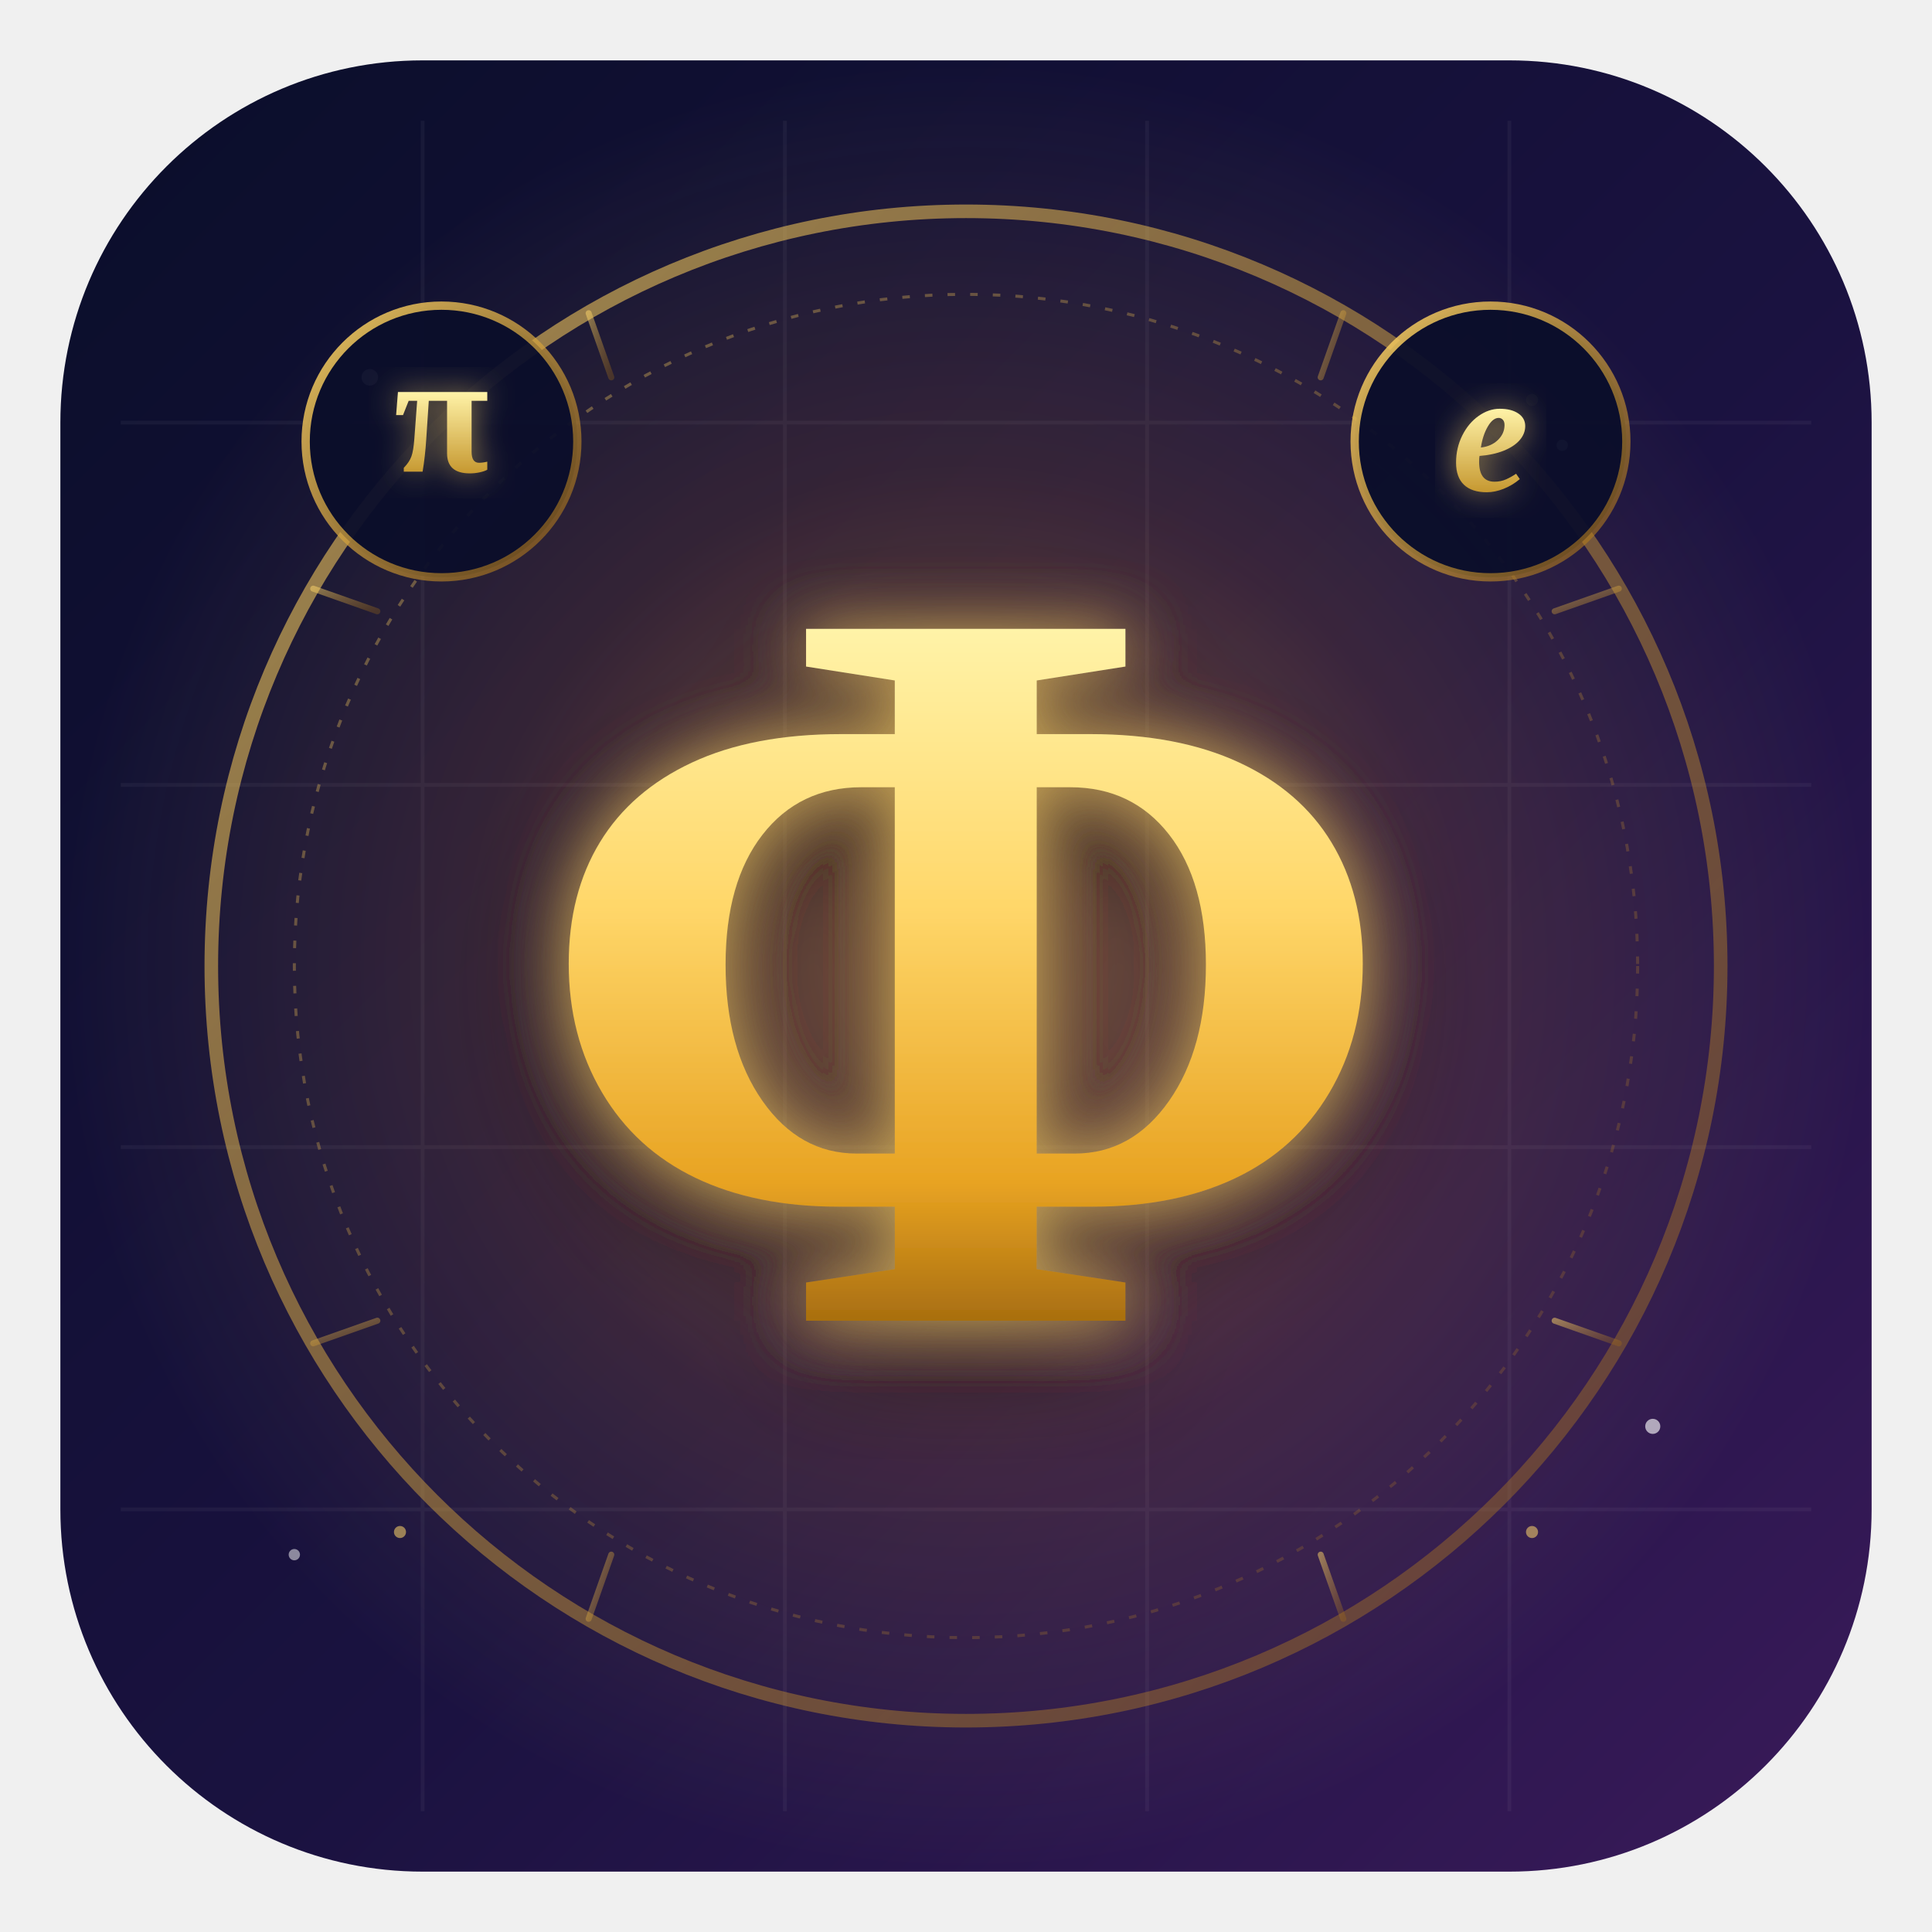
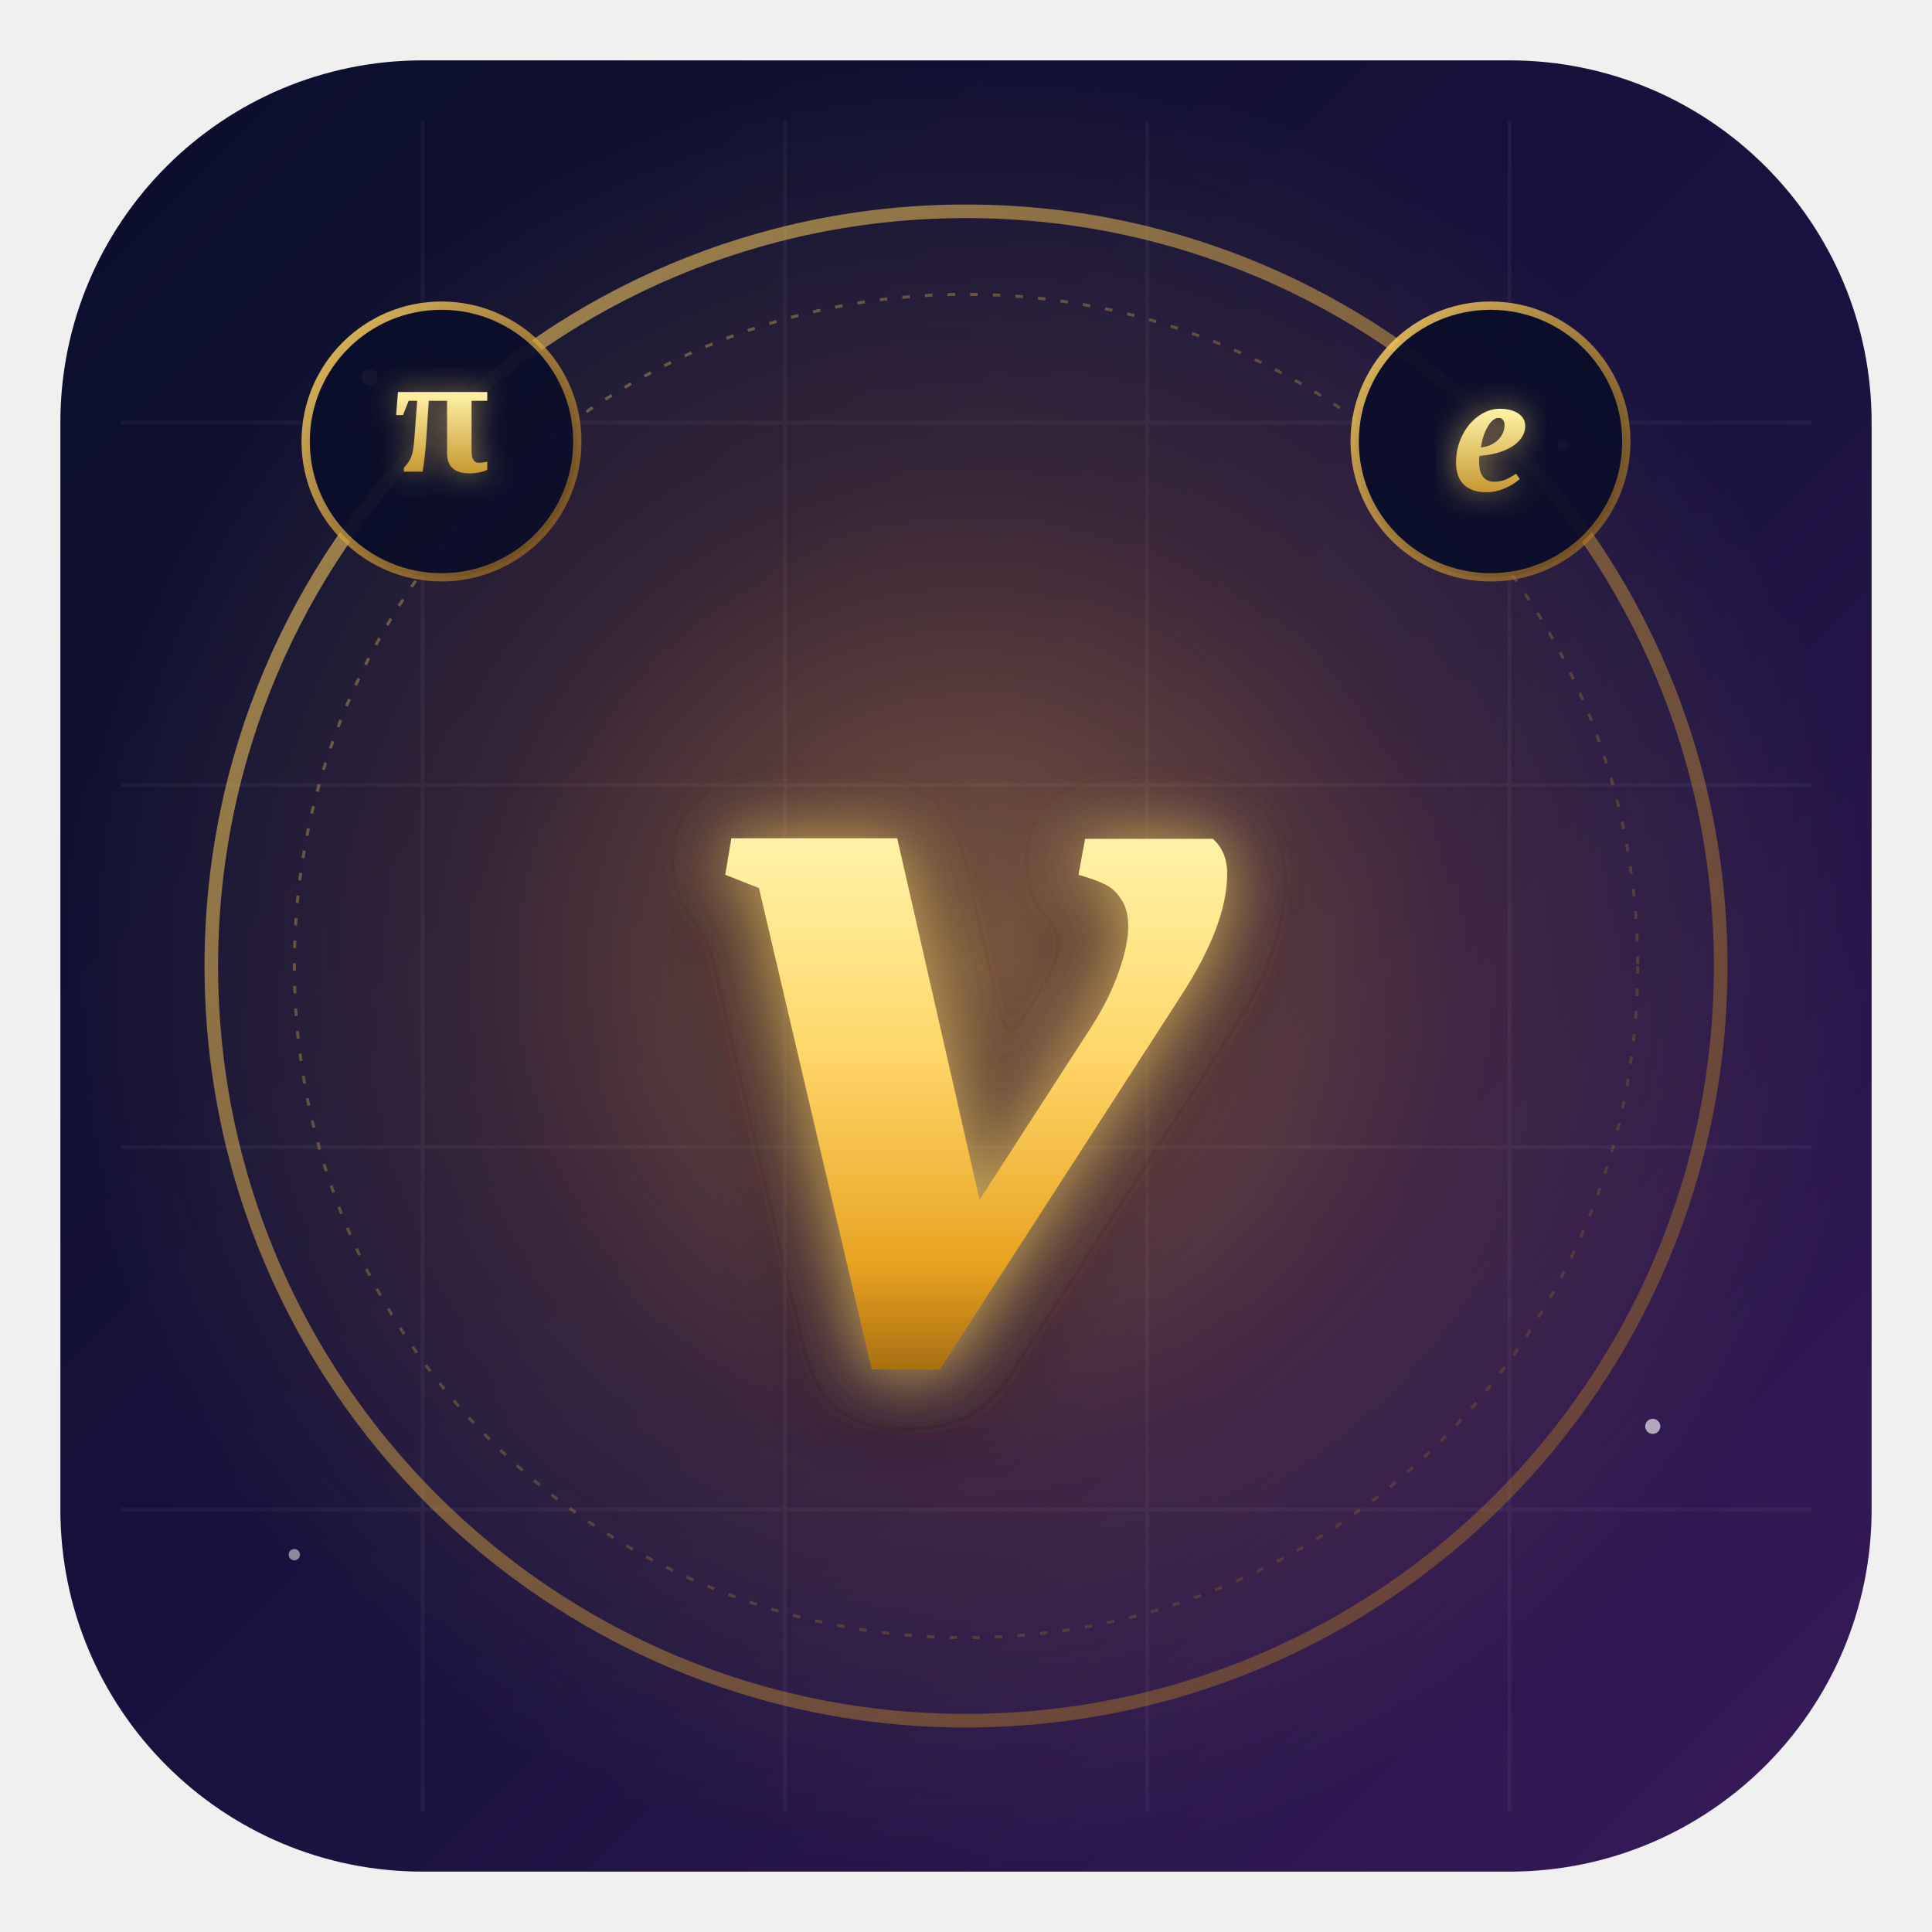
<svg xmlns="http://www.w3.org/2000/svg" viewBox="0 0 512 512">
  <defs>
    <linearGradient id="bg" x1="0%" y1="0%" x2="100%" y2="100%">
      <stop offset="0%" stop-color="#0a0e2a" />
      <stop offset="55%" stop-color="#1a1240" />
      <stop offset="100%" stop-color="#3a1a5a" />
    </linearGradient>
    <linearGradient id="gold" x1="0%" y1="0%" x2="0%" y2="100%">
      <stop offset="0%" stop-color="#fff3a8" />
      <stop offset="40%" stop-color="#ffd76a" />
      <stop offset="80%" stop-color="#e8a322" />
      <stop offset="100%" stop-color="#a86e10" />
    </linearGradient>
    <linearGradient id="goldSmall" x1="0%" y1="0%" x2="0%" y2="100%">
      <stop offset="0%" stop-color="#fff3a8" />
      <stop offset="100%" stop-color="#c69830" />
    </linearGradient>
    <linearGradient id="goldStroke" x1="0%" y1="0%" x2="100%" y2="100%">
      <stop offset="0%" stop-color="#ffd76a" stop-opacity="0.95" />
      <stop offset="100%" stop-color="#a86e10" stop-opacity="0.55" />
    </linearGradient>
    <radialGradient id="halo" cx="50%" cy="50%" r="50%">
      <stop offset="0%" stop-color="#ffb846" stop-opacity="0.45" />
      <stop offset="55%" stop-color="#ff9a30" stop-opacity="0.14" />
      <stop offset="100%" stop-color="#ffd76a" stop-opacity="0" />
    </radialGradient>
    <filter id="glyphShadow" x="-20%" y="-20%" width="140%" height="140%">
      <feDropShadow dx="0" dy="8" stdDeviation="14" flood-color="#000" flood-opacity="0.6" />
    </filter>
    <filter id="goldGlow" x="-30%" y="-30%" width="160%" height="160%">
      <feGaussianBlur stdDeviation="8" result="blur" />
      <feFlood flood-color="#ffd76a" flood-opacity="0.6" />
      <feComposite in2="blur" operator="in" result="glow" />
      <feMerge>
        <feMergeNode in="glow" />
        <feMergeNode in="SourceGraphic" />
      </feMerge>
    </filter>
    <filter id="smallGlow" x="-30%" y="-30%" width="160%" height="160%">
      <feGaussianBlur stdDeviation="4" result="blur" />
      <feFlood flood-color="#ffd76a" flood-opacity="0.55" />
      <feComposite in2="blur" operator="in" result="glow" />
      <feMerge>
        <feMergeNode in="glow" />
        <feMergeNode in="SourceGraphic" />
      </feMerge>
    </filter>
  </defs>
  <rect x="16" y="16" width="480" height="480" rx="96" ry="96" fill="url(#bg)" />
  <g opacity="0.045" stroke="#ffffff" stroke-width="1">
    <line x1="112" y1="32" x2="112" y2="480" />
    <line x1="208" y1="32" x2="208" y2="480" />
    <line x1="304" y1="32" x2="304" y2="480" />
    <line x1="400" y1="32" x2="400" y2="480" />
    <line x1="32" y1="112" x2="480" y2="112" />
    <line x1="32" y1="208" x2="480" y2="208" />
    <line x1="32" y1="304" x2="480" y2="304" />
    <line x1="32" y1="400" x2="480" y2="400" />
  </g>
  <circle cx="256" cy="256" r="240" fill="url(#halo)" />
  <g>
    <circle cx="98" cy="100" r="2.2" fill="#ffffff" opacity="0.7" />
    <circle cx="414" cy="118" r="1.5" fill="#ffffff" opacity="0.55" />
    <circle cx="438" cy="378" r="2" fill="#ffffff" opacity="0.62" />
    <circle cx="78" cy="412" r="1.5" fill="#ffffff" opacity="0.5" />
  </g>
  <circle cx="256" cy="256" r="200" stroke="url(#goldStroke)" stroke-width="3.6" fill="none" opacity="0.65" />
  <g stroke="url(#goldStroke)" stroke-linecap="round" opacity="0.7">
    <line x1="256" y1="56" x2="256" y2="78" stroke-width="3" />
    <line x1="456" y1="256" x2="434" y2="256" stroke-width="3" />
    <line x1="256" y1="456" x2="256" y2="434" stroke-width="3" />
    <line x1="56" y1="256" x2="78" y2="256" stroke-width="3" />
-     <line x1="356" y1="83" x2="350" y2="100" stroke-width="1.6" opacity="0.75" />
-     <line x1="429" y1="156" x2="412" y2="162" stroke-width="1.6" opacity="0.75" />
-     <line x1="429" y1="356" x2="412" y2="350" stroke-width="1.6" opacity="0.75" />
-     <line x1="356" y1="429" x2="350" y2="412" stroke-width="1.6" opacity="0.75" />
-     <line x1="156" y1="429" x2="162" y2="412" stroke-width="1.6" opacity="0.75" />
-     <line x1="83" y1="356" x2="100" y2="350" stroke-width="1.6" opacity="0.75" />
-     <line x1="83" y1="156" x2="100" y2="162" stroke-width="1.6" opacity="0.75" />
-     <line x1="156" y1="83" x2="162" y2="100" stroke-width="1.6" opacity="0.75" />
-   </g>
-   <g fill="#ffd76a" opacity="0.55">
-     <circle cx="406" cy="106" r="1.6" />
-     <circle cx="106" cy="106" r="1.6" />
-     <circle cx="106" cy="406" r="1.6" />
-     <circle cx="406" cy="406" r="1.6" />
  </g>
  <circle cx="256" cy="256" r="178" stroke="url(#goldStroke)" stroke-width="0.8" fill="none" opacity="0.4" stroke-dasharray="2 4" />
  <g filter="url(#glyphShadow)">
-     <text x="256" y="350" font-family="Georgia, 'Times New Roman', serif" font-size="280" font-weight="700" fill="url(#gold)" text-anchor="middle" filter="url(#goldGlow)">Φ</text>
+     <text x="256" y="360" font-family="Georgia, 'Times New Roman', serif" font-size="300" font-weight="700" font-style="italic" fill="url(#gold)" text-anchor="middle" filter="url(#goldGlow)">ν</text>
  </g>
  <g>
    <circle cx="117" cy="117" r="36" fill="#0a0e2a" stroke="url(#goldStroke)" stroke-width="2.2" opacity="0.95" />
    <text x="117" y="125" font-family="Georgia, 'Times New Roman', serif" font-size="46" font-weight="700" fill="url(#goldSmall)" text-anchor="middle" filter="url(#smallGlow)">π</text>
  </g>
  <g>
    <circle cx="395" cy="117" r="36" fill="#0a0e2a" stroke="url(#goldStroke)" stroke-width="2.2" opacity="0.95" />
    <text x="395" y="130" font-family="Georgia, 'Times New Roman', serif" font-size="46" font-weight="700" font-style="italic" fill="url(#goldSmall)" text-anchor="middle" filter="url(#smallGlow)">e</text>
  </g>
</svg>
